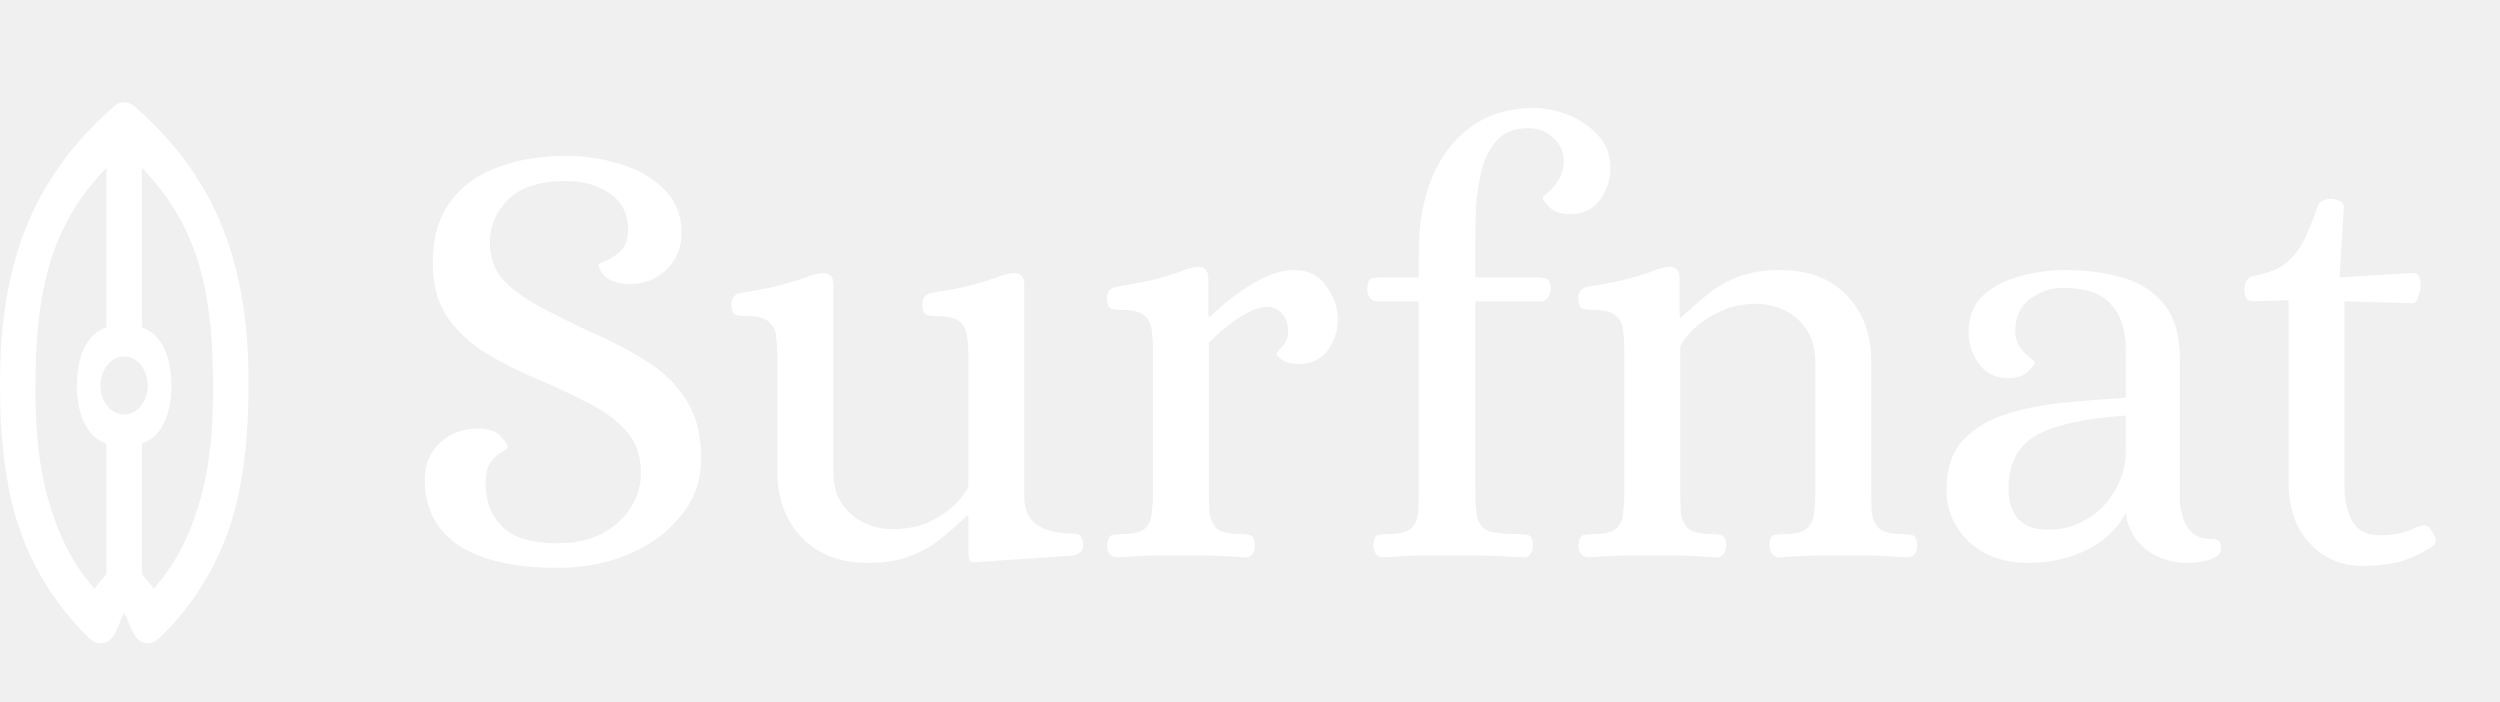
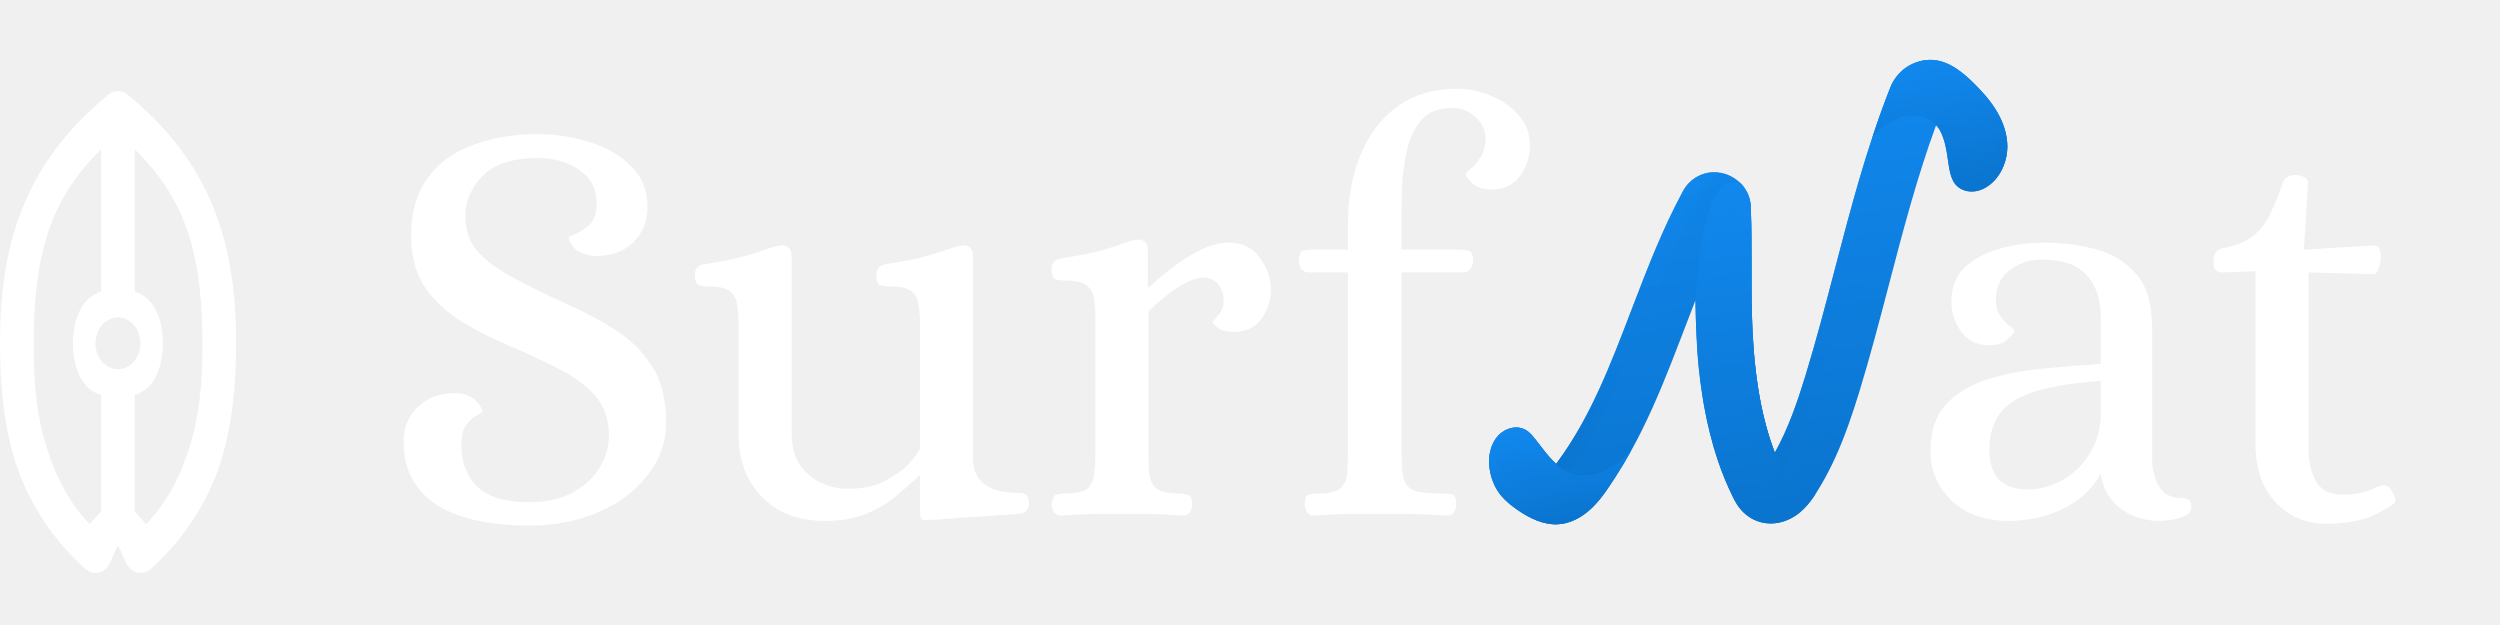
- <svg xmlns="http://www.w3.org/2000/svg" width="171" height="48" viewBox="0 0 171 48" fill="none">
-   <path d="M38.13 38.84C35.218 38.84 32.978 38.336 31.41 37.328C29.842 36.292 29.058 34.78 29.058 32.792C29.058 31.784 29.394 30.958 30.066 30.314C30.766 29.642 31.662 29.306 32.754 29.306C33.482 29.334 33.986 29.516 34.266 29.852C34.574 30.188 34.728 30.44 34.728 30.608C34.728 30.664 34.602 30.762 34.35 30.902C34.098 31.014 33.846 31.238 33.594 31.574C33.342 31.882 33.216 32.372 33.216 33.044C33.216 34.304 33.608 35.312 34.392 36.068C35.176 36.796 36.422 37.16 38.13 37.16C39.334 37.16 40.356 36.936 41.196 36.488C42.064 36.012 42.722 35.41 43.17 34.682C43.618 33.926 43.842 33.156 43.842 32.372C43.842 31.196 43.506 30.23 42.834 29.474C42.162 28.718 41.28 28.074 40.188 27.542C39.124 26.982 37.99 26.45 36.786 25.946C35.582 25.442 34.434 24.868 33.342 24.224C32.278 23.58 31.396 22.782 30.696 21.83C29.996 20.85 29.632 19.632 29.604 18.176C29.576 16.412 29.954 14.984 30.738 13.892C31.522 12.772 32.614 11.96 34.014 11.456C35.414 10.924 36.968 10.658 38.676 10.658C39.936 10.658 41.168 10.84 42.372 11.204C43.604 11.568 44.612 12.142 45.396 12.926C46.208 13.682 46.614 14.69 46.614 15.95C46.614 16.958 46.264 17.798 45.564 18.47C44.892 19.114 44.01 19.436 42.918 19.436C42.19 19.38 41.672 19.198 41.364 18.89C41.084 18.554 40.944 18.302 40.944 18.134C40.944 18.05 41.112 17.952 41.448 17.84C41.784 17.7 42.12 17.476 42.456 17.168C42.792 16.832 42.96 16.342 42.96 15.698C42.96 14.634 42.554 13.822 41.742 13.262C40.93 12.674 39.922 12.38 38.718 12.38C36.898 12.38 35.568 12.814 34.728 13.682C33.916 14.522 33.51 15.474 33.51 16.538C33.51 17.574 33.79 18.414 34.35 19.058C34.91 19.702 35.75 20.332 36.87 20.948C38.13 21.62 39.404 22.25 40.692 22.838C41.98 23.398 43.17 24.028 44.262 24.728C45.382 25.428 46.278 26.31 46.95 27.374C47.622 28.41 47.958 29.754 47.958 31.406C47.958 32.834 47.51 34.108 46.614 35.228C45.746 36.348 44.57 37.23 43.086 37.874C41.602 38.518 39.95 38.84 38.13 38.84ZM59.392 38.504C57.489 38.504 55.977 37.93 54.856 36.782C53.736 35.634 53.176 34.122 53.176 32.246V24.476C53.176 23.972 53.148 23.51 53.093 23.09C53.065 22.642 52.91 22.292 52.63 22.04C52.35 21.76 51.819 21.62 51.035 21.62C50.782 21.62 50.544 21.592 50.321 21.536C50.124 21.452 50.026 21.2 50.026 20.78C50.026 20.36 50.251 20.108 50.699 20.024C51.986 19.828 52.967 19.632 53.639 19.436C54.339 19.24 54.87 19.072 55.234 18.932C55.599 18.792 55.92 18.708 56.2 18.68C56.425 18.652 56.606 18.694 56.746 18.806C56.914 18.918 56.998 19.142 56.998 19.478V32.204C56.998 33.128 57.194 33.884 57.587 34.472C58.007 35.06 58.525 35.494 59.141 35.774C59.757 36.054 60.386 36.194 61.031 36.194C62.011 36.194 62.864 36.026 63.593 35.69C64.32 35.326 64.909 34.92 65.356 34.472C65.805 33.996 66.099 33.604 66.239 33.296V24.476C66.239 23.972 66.21 23.51 66.154 23.09C66.126 22.642 65.972 22.292 65.692 22.04C65.412 21.76 64.88 21.62 64.097 21.62C63.844 21.62 63.606 21.592 63.383 21.536C63.187 21.452 63.089 21.2 63.089 20.78C63.089 20.36 63.312 20.108 63.761 20.024C65.049 19.828 66.028 19.632 66.701 19.436C67.4 19.24 67.933 19.072 68.296 18.932C68.66 18.792 68.983 18.708 69.263 18.68C69.487 18.652 69.668 18.694 69.808 18.806C69.977 18.918 70.061 19.142 70.061 19.478V34.01C70.061 35.662 71.166 36.488 73.379 36.488C73.686 36.488 73.882 36.572 73.966 36.74C74.05 36.908 74.093 37.09 74.093 37.286C74.093 37.678 73.855 37.916 73.379 38L66.617 38.462C66.421 38.462 66.308 38.378 66.281 38.21C66.252 38.042 66.239 37.846 66.239 37.622V35.27H66.154C65.623 35.774 65.049 36.278 64.433 36.782C63.844 37.286 63.145 37.692 62.333 38C61.548 38.336 60.569 38.504 59.392 38.504ZM76.39 38.126C76.194 38.126 76.026 38.042 75.886 37.874C75.774 37.678 75.718 37.482 75.718 37.286C75.774 36.866 75.886 36.642 76.054 36.614C76.222 36.558 76.446 36.53 76.726 36.53C77.51 36.53 78.042 36.404 78.322 36.152C78.602 35.872 78.756 35.508 78.784 35.06C78.84 34.612 78.868 34.15 78.868 33.674V24.056C78.868 23.552 78.84 23.09 78.784 22.67C78.756 22.222 78.602 21.872 78.322 21.62C78.042 21.34 77.51 21.2 76.726 21.2C76.474 21.2 76.236 21.172 76.012 21.116C75.816 21.032 75.718 20.78 75.718 20.36C75.718 19.94 75.942 19.688 76.39 19.604C77.678 19.408 78.658 19.212 79.33 19.016C80.03 18.82 80.548 18.652 80.884 18.512C81.248 18.372 81.57 18.288 81.85 18.26C82.074 18.232 82.256 18.274 82.396 18.386C82.564 18.498 82.648 18.722 82.648 19.058V21.662H82.774C83.726 20.738 84.706 19.982 85.714 19.394C86.722 18.778 87.646 18.47 88.486 18.47C89.466 18.47 90.208 18.834 90.712 19.562C91.244 20.29 91.51 21.06 91.51 21.872C91.51 22.572 91.286 23.258 90.838 23.93C90.39 24.574 89.718 24.896 88.822 24.896C88.374 24.896 88.01 24.812 87.73 24.644C87.478 24.448 87.338 24.308 87.31 24.224C87.31 24.168 87.436 24 87.688 23.72C87.968 23.44 88.108 23.09 88.108 22.67C88.108 22.166 87.968 21.76 87.688 21.452C87.436 21.144 87.086 20.99 86.638 20.99C86.162 20.99 85.546 21.228 84.79 21.704C84.062 22.18 83.362 22.754 82.69 23.426V33.674C82.69 34.15 82.704 34.612 82.732 35.06C82.788 35.508 82.956 35.872 83.236 36.152C83.544 36.404 84.09 36.53 84.874 36.53C85.126 36.53 85.336 36.558 85.504 36.614C85.7 36.642 85.812 36.866 85.84 37.286C85.84 37.482 85.784 37.678 85.672 37.874C85.56 38.042 85.392 38.126 85.168 38.126C84.356 38.07 83.6 38.028 82.9 38C82.228 38 81.514 38 80.758 38C80.002 38 79.288 38 78.616 38C77.944 38.028 77.202 38.07 76.39 38.126ZM94.61 38.126C94.386 38.126 94.218 38.042 94.106 37.874C93.994 37.678 93.938 37.482 93.938 37.286C93.966 36.866 94.064 36.642 94.232 36.614C94.4 36.558 94.624 36.53 94.904 36.53C95.688 36.53 96.22 36.404 96.5 36.152C96.808 35.872 96.976 35.508 97.004 35.06C97.032 34.612 97.046 34.15 97.046 33.674V20.612H94.232C94.008 20.612 93.826 20.528 93.686 20.36C93.574 20.164 93.518 19.968 93.518 19.772C93.546 19.324 93.644 19.086 93.812 19.058C94.008 19.002 94.246 18.974 94.526 18.974H97.046V17.21C97.046 15.334 97.34 13.668 97.928 12.212C98.516 10.756 99.384 9.594 100.532 8.726C101.708 7.858 103.136 7.41 104.816 7.382C105.684 7.382 106.524 7.55 107.336 7.886C108.148 8.222 108.82 8.698 109.352 9.314C109.884 9.902 110.15 10.63 110.15 11.498C110.15 12.282 109.912 13.01 109.436 13.682C108.96 14.326 108.274 14.648 107.378 14.648C106.79 14.648 106.328 14.494 105.992 14.186C105.684 13.878 105.53 13.668 105.53 13.556C105.53 13.472 105.642 13.346 105.866 13.178C106.118 12.982 106.356 12.702 106.58 12.338C106.832 11.974 106.958 11.526 106.958 10.994C106.958 10.378 106.72 9.86 106.244 9.44C105.796 8.992 105.222 8.768 104.522 8.768C103.598 8.768 102.884 9.048 102.38 9.608C101.876 10.168 101.526 10.868 101.33 11.708C101.134 12.548 101.008 13.402 100.952 14.27C100.924 15.138 100.91 15.866 100.91 16.454V18.974H105.026C105.306 18.974 105.544 19.002 105.74 19.058C105.936 19.086 106.048 19.324 106.076 19.772C106.076 19.968 106.006 20.164 105.866 20.36C105.754 20.528 105.586 20.612 105.362 20.612H100.91V33.674C100.91 34.486 100.966 35.102 101.078 35.522C101.218 35.942 101.498 36.222 101.918 36.362C102.366 36.474 103.024 36.53 103.892 36.53C104.172 36.53 104.396 36.558 104.564 36.614C104.732 36.642 104.83 36.866 104.858 37.286C104.858 37.482 104.802 37.678 104.69 37.874C104.606 38.042 104.452 38.126 104.228 38.126C103.416 38.07 102.52 38.028 101.54 38C100.56 38 99.706 38 98.978 38C98.222 38 97.508 38 96.836 38C96.164 38.028 95.422 38.07 94.61 38.126ZM108.628 38.126C108.432 38.126 108.264 38.042 108.124 37.874C108.012 37.678 107.956 37.482 107.956 37.286C108.012 36.866 108.124 36.642 108.292 36.614C108.46 36.558 108.684 36.53 108.964 36.53C109.748 36.53 110.28 36.404 110.56 36.152C110.84 35.872 110.994 35.508 111.022 35.06C111.078 34.612 111.106 34.15 111.106 33.674V24.056C111.106 23.552 111.078 23.09 111.022 22.67C110.994 22.222 110.84 21.872 110.56 21.62C110.28 21.34 109.748 21.2 108.964 21.2C108.712 21.2 108.474 21.172 108.25 21.116C108.054 21.032 107.956 20.78 107.956 20.36C107.956 19.94 108.18 19.688 108.628 19.604C109.916 19.408 110.896 19.212 111.568 19.016C112.268 18.82 112.786 18.652 113.122 18.512C113.486 18.372 113.808 18.288 114.088 18.26C114.312 18.232 114.494 18.274 114.634 18.386C114.802 18.498 114.886 18.722 114.886 19.058V21.704H115.012C115.572 21.172 116.146 20.668 116.734 20.192C117.322 19.688 118.008 19.282 118.792 18.974C119.604 18.638 120.598 18.47 121.774 18.47C123.678 18.47 125.19 19.044 126.31 20.192C127.43 21.34 127.99 22.852 127.99 24.728V33.674C127.99 34.15 128.004 34.612 128.032 35.06C128.088 35.508 128.256 35.872 128.536 36.152C128.844 36.404 129.39 36.53 130.174 36.53C130.426 36.53 130.636 36.558 130.804 36.614C131 36.642 131.112 36.866 131.14 37.286C131.14 37.482 131.084 37.678 130.972 37.874C130.86 38.042 130.692 38.126 130.468 38.126C129.656 38.07 128.9 38.028 128.2 38C127.528 38 126.814 38 126.058 38C125.302 38 124.588 38 123.916 38C123.244 38.028 122.502 38.07 121.69 38.126C121.494 38.126 121.326 38.042 121.186 37.874C121.074 37.678 121.018 37.482 121.018 37.286C121.046 36.866 121.144 36.642 121.312 36.614C121.508 36.558 121.732 36.53 121.984 36.53C122.768 36.53 123.3 36.404 123.58 36.152C123.888 35.872 124.056 35.508 124.084 35.06C124.14 34.612 124.168 34.15 124.168 33.674V24.77C124.168 23.846 123.958 23.09 123.538 22.502C123.146 21.914 122.642 21.48 122.026 21.2C121.41 20.92 120.78 20.78 120.136 20.78C119.184 20.78 118.344 20.962 117.616 21.326C116.888 21.662 116.3 22.054 115.852 22.502C115.404 22.95 115.096 23.342 114.928 23.678V33.674C114.928 34.15 114.942 34.612 114.97 35.06C115.026 35.508 115.194 35.872 115.474 36.152C115.782 36.404 116.328 36.53 117.112 36.53C117.364 36.53 117.574 36.558 117.742 36.614C117.938 36.642 118.05 36.866 118.078 37.286C118.078 37.482 118.022 37.678 117.91 37.874C117.798 38.042 117.63 38.126 117.406 38.126C116.594 38.07 115.838 38.028 115.138 38C114.466 38 113.752 38 112.996 38C112.24 38 111.526 38 110.854 38C110.182 38.028 109.44 38.07 108.628 38.126ZM138.769 38.504C137.061 38.504 135.689 38.014 134.653 37.034C133.645 36.054 133.141 34.878 133.141 33.506C133.141 32.078 133.505 30.958 134.233 30.146C134.989 29.334 135.969 28.732 137.173 28.34C138.405 27.948 139.735 27.682 141.163 27.542C142.619 27.402 144.033 27.29 145.405 27.206V23.888C145.405 22.572 145.069 21.55 144.397 20.822C143.753 20.066 142.647 19.688 141.079 19.688C140.295 19.688 139.553 19.94 138.853 20.444C138.181 20.948 137.845 21.676 137.845 22.628C137.845 23.076 137.957 23.454 138.181 23.762C138.405 24.07 138.629 24.308 138.853 24.476C139.077 24.644 139.189 24.756 139.189 24.812C139.189 24.924 139.021 25.134 138.685 25.442C138.377 25.722 137.943 25.862 137.383 25.862C136.515 25.862 135.843 25.54 135.367 24.896C134.891 24.252 134.653 23.538 134.653 22.754C134.653 21.69 134.975 20.85 135.619 20.234C136.291 19.618 137.145 19.17 138.181 18.89C139.217 18.61 140.267 18.47 141.331 18.47C142.591 18.47 143.809 18.624 144.985 18.932C146.189 19.24 147.169 19.828 147.925 20.696C148.709 21.564 149.101 22.866 149.101 24.602V34.388C149.129 34.668 149.199 35.004 149.311 35.396C149.423 35.788 149.633 36.138 149.941 36.446C150.277 36.726 150.725 36.866 151.285 36.866C151.481 36.866 151.635 36.908 151.747 36.992C151.859 37.048 151.915 37.23 151.915 37.538C151.915 37.79 151.775 37.986 151.495 38.126C151.215 38.266 150.893 38.364 150.529 38.42C150.165 38.476 149.857 38.504 149.605 38.504C148.569 38.504 147.645 38.21 146.833 37.622C146.021 37.006 145.545 36.166 145.405 35.102C144.789 36.222 143.865 37.076 142.633 37.664C141.429 38.224 140.141 38.504 138.769 38.504ZM140.113 36.236C141.065 36.236 141.933 35.998 142.717 35.522C143.529 35.046 144.173 34.402 144.649 33.59C145.153 32.75 145.405 31.826 145.405 30.818V28.424C142.521 28.62 140.463 29.082 139.231 29.81C137.999 30.538 137.383 31.728 137.383 33.38C137.383 35.284 138.293 36.236 140.113 36.236ZM161.539 38.714C160.699 38.714 159.901 38.504 159.145 38.084C158.389 37.664 157.759 37.02 157.255 36.152C156.779 35.284 156.541 34.192 156.541 32.876V20.528L154.105 20.612C153.909 20.612 153.755 20.542 153.643 20.402C153.559 20.234 153.517 20.052 153.517 19.856C153.517 19.296 153.713 18.974 154.105 18.89C155.141 18.694 155.925 18.372 156.457 17.924C156.989 17.448 157.395 16.888 157.675 16.244C157.983 15.6 158.263 14.9 158.515 14.144C158.599 13.92 158.725 13.78 158.893 13.724C159.061 13.64 159.243 13.598 159.439 13.598C159.607 13.598 159.789 13.64 159.985 13.724C160.209 13.808 160.321 13.962 160.321 14.186L160.027 18.974L164.941 18.68C165.193 18.652 165.361 18.722 165.445 18.89C165.529 19.058 165.571 19.254 165.571 19.478C165.571 19.758 165.515 20.038 165.403 20.318C165.319 20.598 165.207 20.738 165.067 20.738L160.363 20.612V33.38C160.363 34.192 160.531 34.934 160.867 35.606C161.231 36.278 161.875 36.614 162.799 36.614C163.107 36.614 163.457 36.586 163.849 36.53C164.241 36.474 164.661 36.348 165.109 36.152C165.221 36.096 165.333 36.054 165.445 36.026C165.557 35.97 165.669 35.942 165.781 35.942C166.005 35.942 166.173 36.04 166.285 36.236C166.397 36.404 166.495 36.586 166.579 36.782C166.663 37.034 166.593 37.23 166.369 37.37C165.501 37.93 164.703 38.294 163.975 38.462C163.247 38.63 162.435 38.714 161.539 38.714Z" fill="white" />
-   <path fill-rule="evenodd" clip-rule="evenodd" d="M7.795 7.277C8.217 6.907 8.783 6.907 9.205 7.277C14.459 11.886 16.84 17.412 16.99 25.339C17.06 29.124 16.763 32.59 15.86 35.584C14.934 38.58 13.287 41.348 10.863 43.686C10.557 43.978 10.155 44.074 9.783 43.942C9.04 43.68 8.914 42.599 8.5 41.925C8.086 42.6 7.961 43.68 7.217 43.942C6.845 44.074 6.443 43.978 6.137 43.686C3.713 41.348 2.066 38.58 1.14 35.584C0.237 32.59 -0.06 29.124 0.01 25.339C0.16 17.412 2.541 11.886 7.795 7.277ZM10.511 40.271C12.028 38.558 12.942 36.688 13.588 34.539C14.401 31.91 14.636 29.007 14.565 25.408C14.448 19.227 13.27 15.204 9.702 11.469V22.394C11.097 22.835 11.724 24.516 11.724 26.367C11.724 28.218 11.097 29.898 9.702 30.339V39.278C9.702 39.278 10.351 40.012 10.511 40.271ZM6.468 40.271C4.951 38.558 4.058 36.688 3.412 34.539C2.599 31.91 2.364 29.007 2.435 25.408C2.552 19.239 3.723 15.199 7.276 11.469V22.394C5.881 22.835 5.255 24.516 5.255 26.367C5.255 28.218 5.881 29.898 7.276 30.339V39.278C7.276 39.278 6.622 40.022 6.468 40.271ZM8.489 24.38C7.596 24.38 6.872 25.27 6.872 26.367C6.872 27.464 7.596 28.353 8.489 28.353C9.383 28.353 10.107 27.464 10.107 26.367C10.107 25.27 9.383 24.38 8.489 24.38Z" fill="white" />
+ <svg xmlns="http://www.w3.org/2000/svg" width="180" height="45" viewBox="0 0 180 45" fill="none">
+   <path d="M38.13 37.84C35.218 37.84 32.978 37.336 31.41 36.328C29.842 35.292 29.058 33.78 29.058 31.792C29.058 30.784 29.394 29.958 30.066 29.314C30.766 28.642 31.662 28.306 32.754 28.306C33.482 28.334 33.986 28.516 34.266 28.852C34.574 29.188 34.728 29.44 34.728 29.608C34.728 29.664 34.602 29.762 34.35 29.902C34.098 30.014 33.846 30.238 33.594 30.574C33.342 30.882 33.216 31.372 33.216 32.044C33.216 33.304 33.608 34.312 34.392 35.068C35.176 35.796 36.422 36.16 38.13 36.16C39.334 36.16 40.356 35.936 41.196 35.488C42.064 35.012 42.722 34.41 43.17 33.682C43.618 32.926 43.842 32.156 43.842 31.372C43.842 30.196 43.506 29.23 42.834 28.474C42.162 27.718 41.28 27.074 40.188 26.542C39.124 25.982 37.99 25.45 36.786 24.946C35.582 24.442 34.434 23.868 33.342 23.224C32.278 22.58 31.396 21.782 30.696 20.83C29.996 19.85 29.632 18.632 29.604 17.176C29.576 15.412 29.954 13.984 30.738 12.892C31.522 11.772 32.614 10.96 34.014 10.456C35.414 9.924 36.968 9.658 38.676 9.658C39.936 9.658 41.168 9.84 42.372 10.204C43.604 10.568 44.612 11.142 45.396 11.926C46.208 12.682 46.614 13.69 46.614 14.95C46.614 15.958 46.264 16.798 45.564 17.47C44.892 18.114 44.01 18.436 42.918 18.436C42.19 18.38 41.672 18.198 41.364 17.89C41.084 17.554 40.944 17.302 40.944 17.134C40.944 17.05 41.112 16.952 41.448 16.84C41.784 16.7 42.12 16.476 42.456 16.168C42.792 15.832 42.96 15.342 42.96 14.698C42.96 13.634 42.554 12.822 41.742 12.262C40.93 11.674 39.922 11.38 38.718 11.38C36.898 11.38 35.568 11.814 34.728 12.682C33.916 13.522 33.51 14.474 33.51 15.538C33.51 16.574 33.79 17.414 34.35 18.058C34.91 18.702 35.75 19.332 36.87 19.948C38.13 20.62 39.404 21.25 40.692 21.838C41.98 22.398 43.17 23.028 44.262 23.728C45.382 24.428 46.278 25.31 46.95 26.374C47.622 27.41 47.958 28.754 47.958 30.406C47.958 31.834 47.51 33.108 46.614 34.228C45.746 35.348 44.57 36.23 43.086 36.874C41.602 37.518 39.95 37.84 38.13 37.84ZM59.392 37.504C57.489 37.504 55.977 36.93 54.856 35.782C53.736 34.634 53.176 33.122 53.176 31.246V23.476C53.176 22.972 53.148 22.51 53.093 22.09C53.065 21.642 52.91 21.292 52.63 21.04C52.35 20.76 51.819 20.62 51.035 20.62C50.782 20.62 50.544 20.592 50.321 20.536C50.124 20.452 50.026 20.2 50.026 19.78C50.026 19.36 50.251 19.108 50.699 19.024C51.986 18.828 52.967 18.632 53.639 18.436C54.339 18.24 54.87 18.072 55.234 17.932C55.599 17.792 55.92 17.708 56.2 17.68C56.425 17.652 56.606 17.694 56.746 17.806C56.914 17.918 56.998 18.142 56.998 18.478V31.204C56.998 32.128 57.194 32.884 57.587 33.472C58.007 34.06 58.525 34.494 59.141 34.774C59.757 35.054 60.386 35.194 61.031 35.194C62.011 35.194 62.864 35.026 63.593 34.69C64.32 34.326 64.909 33.92 65.356 33.472C65.805 32.996 66.099 32.604 66.239 32.296V23.476C66.239 22.972 66.21 22.51 66.154 22.09C66.126 21.642 65.972 21.292 65.692 21.04C65.412 20.76 64.88 20.62 64.097 20.62C63.844 20.62 63.606 20.592 63.383 20.536C63.187 20.452 63.089 20.2 63.089 19.78C63.089 19.36 63.312 19.108 63.761 19.024C65.049 18.828 66.028 18.632 66.701 18.436C67.4 18.24 67.933 18.072 68.296 17.932C68.66 17.792 68.983 17.708 69.263 17.68C69.487 17.652 69.668 17.694 69.808 17.806C69.977 17.918 70.061 18.142 70.061 18.478V33.01C70.061 34.662 71.166 35.488 73.379 35.488C73.686 35.488 73.882 35.572 73.966 35.74C74.05 35.908 74.093 36.09 74.093 36.286C74.093 36.678 73.855 36.916 73.379 37L66.617 37.462C66.421 37.462 66.308 37.378 66.281 37.21C66.252 37.042 66.239 36.846 66.239 36.622V34.27H66.154C65.623 34.774 65.049 35.278 64.433 35.782C63.844 36.286 63.145 36.692 62.333 37C61.548 37.336 60.569 37.504 59.392 37.504ZM76.39 37.126C76.194 37.126 76.026 37.042 75.886 36.874C75.774 36.678 75.718 36.482 75.718 36.286C75.774 35.866 75.886 35.642 76.054 35.614C76.222 35.558 76.446 35.53 76.726 35.53C77.51 35.53 78.042 35.404 78.322 35.152C78.602 34.872 78.756 34.508 78.784 34.06C78.84 33.612 78.868 33.15 78.868 32.674V23.056C78.868 22.552 78.84 22.09 78.784 21.67C78.756 21.222 78.602 20.872 78.322 20.62C78.042 20.34 77.51 20.2 76.726 20.2C76.474 20.2 76.236 20.172 76.012 20.116C75.816 20.032 75.718 19.78 75.718 19.36C75.718 18.94 75.942 18.688 76.39 18.604C77.678 18.408 78.658 18.212 79.33 18.016C80.03 17.82 80.548 17.652 80.884 17.512C81.248 17.372 81.57 17.288 81.85 17.26C82.074 17.232 82.256 17.274 82.396 17.386C82.564 17.498 82.648 17.722 82.648 18.058V20.662H82.774C83.726 19.738 84.706 18.982 85.714 18.394C86.722 17.778 87.646 17.47 88.486 17.47C89.466 17.47 90.208 17.834 90.712 18.562C91.244 19.29 91.51 20.06 91.51 20.872C91.51 21.572 91.286 22.258 90.838 22.93C90.39 23.574 89.718 23.896 88.822 23.896C88.374 23.896 88.01 23.812 87.73 23.644C87.478 23.448 87.338 23.308 87.31 23.224C87.31 23.168 87.436 23 87.688 22.72C87.968 22.44 88.108 22.09 88.108 21.67C88.108 21.166 87.968 20.76 87.688 20.452C87.436 20.144 87.086 19.99 86.638 19.99C86.162 19.99 85.546 20.228 84.79 20.704C84.062 21.18 83.362 21.754 82.69 22.426V32.674C82.69 33.15 82.704 33.612 82.732 34.06C82.788 34.508 82.956 34.872 83.236 35.152C83.544 35.404 84.09 35.53 84.874 35.53C85.126 35.53 85.336 35.558 85.504 35.614C85.7 35.642 85.812 35.866 85.84 36.286C85.84 36.482 85.784 36.678 85.672 36.874C85.56 37.042 85.392 37.126 85.168 37.126C84.356 37.07 83.6 37.028 82.9 37C82.228 37 81.514 37 80.758 37C80.002 37 79.288 37 78.616 37C77.944 37.028 77.202 37.07 76.39 37.126ZM94.61 37.126C94.386 37.126 94.218 37.042 94.106 36.874C93.994 36.678 93.938 36.482 93.938 36.286C93.966 35.866 94.064 35.642 94.232 35.614C94.4 35.558 94.624 35.53 94.904 35.53C95.688 35.53 96.22 35.404 96.5 35.152C96.808 34.872 96.976 34.508 97.004 34.06C97.032 33.612 97.046 33.15 97.046 32.674V19.612H94.232C94.008 19.612 93.826 19.528 93.686 19.36C93.574 19.164 93.518 18.968 93.518 18.772C93.546 18.324 93.644 18.086 93.812 18.058C94.008 18.002 94.246 17.974 94.526 17.974H97.046V16.21C97.046 14.334 97.34 12.668 97.928 11.212C98.516 9.756 99.384 8.594 100.532 7.726C101.708 6.858 103.136 6.41 104.816 6.382C105.684 6.382 106.524 6.55 107.336 6.886C108.148 7.222 108.82 7.698 109.352 8.314C109.884 8.902 110.15 9.63 110.15 10.498C110.15 11.282 109.912 12.01 109.436 12.682C108.96 13.326 108.274 13.648 107.378 13.648C106.79 13.648 106.328 13.494 105.992 13.186C105.684 12.878 105.53 12.668 105.53 12.556C105.53 12.472 105.642 12.346 105.866 12.178C106.118 11.982 106.356 11.702 106.58 11.338C106.832 10.974 106.958 10.526 106.958 9.994C106.958 9.378 106.72 8.86 106.244 8.44C105.796 7.992 105.222 7.768 104.522 7.768C103.598 7.768 102.884 8.048 102.38 8.608C101.876 9.168 101.526 9.868 101.33 10.708C101.134 11.548 101.008 12.402 100.952 13.27C100.924 14.138 100.91 14.866 100.91 15.454V17.974H105.026C105.306 17.974 105.544 18.002 105.74 18.058C105.936 18.086 106.048 18.324 106.076 18.772C106.076 18.968 106.006 19.164 105.866 19.36C105.754 19.528 105.586 19.612 105.362 19.612H100.91V32.674C100.91 33.486 100.966 34.102 101.078 34.522C101.218 34.942 101.498 35.222 101.918 35.362C102.366 35.474 103.024 35.53 103.892 35.53C104.172 35.53 104.396 35.558 104.564 35.614C104.732 35.642 104.83 35.866 104.858 36.286C104.858 36.482 104.802 36.678 104.69 36.874C104.606 37.042 104.452 37.126 104.228 37.126C103.416 37.07 102.52 37.028 101.54 37C100.56 37 99.706 37 98.978 37C98.222 37 97.508 37 96.836 37C96.164 37.028 95.422 37.07 94.61 37.126ZM144.621 37.504C142.913 37.504 141.541 37.014 140.505 36.034C139.497 35.054 138.993 33.878 138.993 32.506C138.993 31.078 139.357 29.958 140.085 29.146C140.841 28.334 141.821 27.732 143.025 27.34C144.257 26.948 145.587 26.682 147.015 26.542C148.471 26.402 149.885 26.29 151.257 26.206V22.888C151.257 21.572 150.921 20.55 150.249 19.822C149.605 19.066 148.499 18.688 146.931 18.688C146.147 18.688 145.405 18.94 144.705 19.444C144.033 19.948 143.697 20.676 143.697 21.628C143.697 22.076 143.809 22.454 144.033 22.762C144.257 23.07 144.481 23.308 144.705 23.476C144.929 23.644 145.041 23.756 145.041 23.812C145.041 23.924 144.873 24.134 144.537 24.442C144.229 24.722 143.795 24.862 143.235 24.862C142.367 24.862 141.695 24.54 141.219 23.896C140.743 23.252 140.505 22.538 140.505 21.754C140.505 20.69 140.827 19.85 141.471 19.234C142.143 18.618 142.997 18.17 144.033 17.89C145.069 17.61 146.119 17.47 147.183 17.47C148.443 17.47 149.661 17.624 150.837 17.932C152.041 18.24 153.021 18.828 153.777 19.696C154.561 20.564 154.953 21.866 154.953 23.602V33.388C154.981 33.668 155.051 34.004 155.163 34.396C155.275 34.788 155.485 35.138 155.793 35.446C156.129 35.726 156.577 35.866 157.137 35.866C157.333 35.866 157.487 35.908 157.599 35.992C157.711 36.048 157.767 36.23 157.767 36.538C157.767 36.79 157.627 36.986 157.347 37.126C157.067 37.266 156.745 37.364 156.381 37.42C156.017 37.476 155.709 37.504 155.457 37.504C154.421 37.504 153.497 37.21 152.685 36.622C151.873 36.006 151.397 35.166 151.257 34.102C150.641 35.222 149.717 36.076 148.485 36.664C147.281 37.224 145.993 37.504 144.621 37.504ZM145.965 35.236C146.917 35.236 147.785 34.998 148.569 34.522C149.381 34.046 150.025 33.402 150.501 32.59C151.005 31.75 151.257 30.826 151.257 29.818V27.424C148.373 27.62 146.315 28.082 145.083 28.81C143.851 29.538 143.235 30.728 143.235 32.38C143.235 34.284 144.145 35.236 145.965 35.236ZM167.391 37.714C166.551 37.714 165.753 37.504 164.997 37.084C164.241 36.664 163.611 36.02 163.107 35.152C162.631 34.284 162.393 33.192 162.393 31.876V19.528L159.957 19.612C159.761 19.612 159.607 19.542 159.495 19.402C159.411 19.234 159.369 19.052 159.369 18.856C159.369 18.296 159.565 17.974 159.957 17.89C160.993 17.694 161.777 17.372 162.309 16.924C162.841 16.448 163.247 15.888 163.527 15.244C163.835 14.6 164.115 13.9 164.367 13.144C164.451 12.92 164.577 12.78 164.745 12.724C164.913 12.64 165.095 12.598 165.291 12.598C165.459 12.598 165.641 12.64 165.837 12.724C166.061 12.808 166.173 12.962 166.173 13.186L165.879 17.974L170.793 17.68C171.045 17.652 171.213 17.722 171.297 17.89C171.381 18.058 171.423 18.254 171.423 18.478C171.423 18.758 171.367 19.038 171.255 19.318C171.171 19.598 171.059 19.738 170.919 19.738L166.215 19.612V32.38C166.215 33.192 166.383 33.934 166.719 34.606C167.083 35.278 167.727 35.614 168.651 35.614C168.959 35.614 169.309 35.586 169.701 35.53C170.093 35.474 170.513 35.348 170.961 35.152C171.073 35.096 171.185 35.054 171.297 35.026C171.409 34.97 171.521 34.942 171.633 34.942C171.857 34.942 172.025 35.04 172.137 35.236C172.249 35.404 172.347 35.586 172.431 35.782C172.515 36.034 172.445 36.23 172.221 36.37C171.353 36.93 170.555 37.294 169.827 37.462C169.099 37.63 168.287 37.714 167.391 37.714Z" fill="white" />
+   <path fill-rule="evenodd" clip-rule="evenodd" d="M7.795 6.823C8.217 6.476 8.783 6.476 9.205 6.823C14.459 11.143 16.84 16.323 16.99 23.755C17.06 27.304 16.763 30.553 15.86 33.36C14.934 36.169 13.287 38.764 10.863 40.955C10.557 41.23 10.155 41.319 9.783 41.196C9.04 40.95 8.914 39.937 8.5 39.305C8.086 39.937 7.961 40.95 7.217 41.196C6.845 41.319 6.443 41.23 6.137 40.955C3.713 38.764 2.066 36.169 1.14 33.36C0.237 30.553 -0.06 27.304 0.01 23.755C0.16 16.323 2.541 11.143 7.795 6.823ZM10.511 37.754C12.028 36.148 12.942 34.395 13.588 32.38C14.401 29.916 14.636 27.194 14.565 23.82C14.448 18.025 13.27 14.254 9.702 10.752V20.994C11.097 21.408 11.724 22.983 11.724 24.719C11.724 26.454 11.097 28.03 9.702 28.443V36.823C9.702 36.823 10.351 37.511 10.511 37.754ZM6.468 37.754C4.951 36.148 4.058 34.395 3.412 32.38C2.599 29.916 2.364 27.194 2.435 23.82C2.552 18.037 3.723 14.249 7.276 10.752V20.994C5.881 21.408 5.255 22.983 5.255 24.719C5.255 26.454 5.881 28.03 7.276 28.443V36.823C7.276 36.823 6.622 37.52 6.468 37.754ZM8.489 22.857C7.596 22.857 6.872 23.69 6.872 24.719C6.872 25.747 7.596 26.581 8.489 26.581C9.383 26.581 10.107 25.747 10.107 24.719C10.107 23.69 9.383 22.857 8.489 22.857Z" fill="white" />
+   <path d="M144.528 10.524C144.529 10.643 144.524 10.764 144.513 10.886C144.411 11.965 143.817 13.091 142.833 13.579C142.407 13.791 141.898 13.861 141.446 13.711C140.618 13.44 140.433 12.685 140.312 11.928C140.171 11.031 140.095 10.088 139.621 9.289C139.557 9.203 139.492 9.118 139.422 9.038C139.415 9.029 139.409 9.021 139.4 9.011C139.398 9.013 139.398 9.014 139.399 9.016C139.398 9.019 139.395 9.023 139.395 9.026C138.032 12.734 137.008 16.651 136.015 20.45C135.348 22.997 134.661 25.628 133.873 28.203C133.382 29.801 132.846 31.39 132.154 32.913C131.817 33.652 131.446 34.375 131.026 35.072C130.947 35.202 130.869 35.33 130.785 35.459C130.723 35.558 130.657 35.658 130.59 35.755C130.306 36.17 129.987 36.559 129.601 36.886C128.499 37.816 126.937 38.01 125.764 37.095C125.406 36.816 125.111 36.453 124.888 36.018C124.838 35.922 124.79 35.827 124.743 35.73C124.326 34.883 123.976 34.018 123.685 33.151C123.68 33.136 123.677 33.122 123.671 33.108C123.458 32.48 123.278 31.851 123.123 31.229C123.042 30.909 122.967 30.59 122.9 30.274C122.83 29.951 122.767 29.63 122.71 29.314C122.687 29.183 122.664 29.052 122.641 28.921C122.623 28.817 122.606 28.715 122.59 28.611C122.337 27.009 122.223 25.522 122.155 24.278C122.154 24.264 122.152 24.248 122.152 24.234C122.107 23.379 122.086 22.518 122.073 21.667C122.074 21.649 122.073 21.633 122.073 21.619C122.072 21.624 122.069 21.628 122.069 21.632C122.056 21.664 122.043 21.698 122.03 21.73C122.014 21.767 122.001 21.805 121.986 21.844C121.746 22.458 121.508 23.082 121.267 23.714C121.184 23.928 121.103 24.141 121.021 24.354C120.15 26.629 119.257 28.902 118.165 31.083C117.932 31.549 117.69 32.011 117.435 32.467C117.09 33.09 116.726 33.704 116.34 34.301C115.689 35.308 115.001 36.377 114.003 37.072C113.468 37.446 112.841 37.704 112.19 37.744C111.147 37.808 110.149 37.319 109.289 36.728C108.855 36.431 108.439 36.102 108.099 35.702C107.149 34.589 106.811 32.518 107.874 31.357C107.947 31.277 108.028 31.204 108.116 31.139C108.177 31.096 108.239 31.054 108.305 31.018C108.307 31.017 108.308 31.016 108.31 31.015C108.414 30.955 108.526 30.906 108.64 30.869C109.04 30.734 109.479 30.745 109.844 30.955C110.135 31.12 110.352 31.39 110.56 31.652C111.021 32.229 111.468 32.895 112.041 33.394C112.047 33.388 112.051 33.383 112.056 33.376C112.079 33.344 112.105 33.313 112.131 33.275C114.512 30.052 115.957 26.272 117.486 22.269C117.78 21.5 118.078 20.722 118.384 19.942C118.397 19.912 118.41 19.879 118.424 19.843C118.442 19.801 118.459 19.754 118.48 19.706C118.729 19.072 118.985 18.442 119.252 17.811C119.397 17.472 119.543 17.134 119.696 16.797C119.717 16.748 119.736 16.702 119.752 16.667C119.76 16.653 119.765 16.638 119.771 16.624C119.774 16.617 119.778 16.611 119.78 16.604C119.884 16.372 119.99 16.142 120.097 15.911C120.438 15.184 120.796 14.466 121.178 13.759C121.685 12.825 122.668 12.312 123.7 12.414C123.717 12.416 123.736 12.417 123.754 12.421C123.853 12.431 123.952 12.447 124.05 12.471C124.519 12.586 124.939 12.824 125.272 13.149C125.652 13.518 125.919 13.996 126.017 14.531C126.039 14.652 126.052 14.776 126.056 14.9C126.07 15.26 126.081 15.621 126.088 15.98C126.091 16.122 126.095 16.263 126.097 16.405C126.101 16.624 126.103 16.843 126.105 17.06C126.111 17.777 126.111 18.491 126.111 19.193C126.11 20.4 126.109 21.637 126.146 22.852C126.15 22.997 126.155 23.142 126.16 23.286C126.166 23.431 126.172 23.575 126.178 23.72C126.183 23.833 126.188 23.947 126.194 24.059C126.195 24.09 126.198 24.123 126.199 24.155C126.237 24.879 126.293 25.605 126.369 26.328C126.402 26.646 126.44 26.961 126.482 27.276C126.65 28.541 126.895 29.792 127.248 31.013C127.372 31.445 127.511 31.871 127.668 32.29C127.702 32.386 127.737 32.479 127.774 32.572C127.778 32.58 127.781 32.589 127.784 32.596L127.785 32.594C127.79 32.586 127.794 32.581 127.798 32.572C128.761 30.849 129.428 28.899 130.004 27.018C130.767 24.525 131.445 21.934 132.099 19.427C132.306 18.638 132.513 17.843 132.726 17.047C132.821 16.684 132.918 16.322 133.016 15.959C133.15 15.464 133.286 14.971 133.424 14.476C133.481 14.271 133.538 14.068 133.597 13.863C133.664 13.628 133.731 13.393 133.798 13.159C133.867 12.927 133.935 12.697 134.004 12.465C134.073 12.232 134.144 11.999 134.215 11.768C134.271 11.582 134.328 11.398 134.385 11.214C134.527 10.759 134.673 10.304 134.822 9.851C134.908 9.592 134.995 9.332 135.084 9.072C135.173 8.812 135.263 8.554 135.355 8.295C135.438 8.064 135.522 7.834 135.606 7.603C135.614 7.583 135.621 7.563 135.629 7.543C135.706 7.332 135.786 7.121 135.865 6.91C135.874 6.888 135.882 6.866 135.89 6.846C135.892 6.839 135.895 6.834 135.897 6.829C135.927 6.749 135.957 6.67 135.989 6.591C136.003 6.552 136.018 6.515 136.033 6.477C136.047 6.438 136.064 6.4 136.079 6.362C136.08 6.358 136.081 6.354 136.084 6.349C136.09 6.328 136.098 6.306 136.108 6.285C136.126 6.24 136.145 6.195 136.164 6.151C136.178 6.123 136.19 6.096 136.203 6.071C136.22 6.032 136.24 5.994 136.26 5.956C136.281 5.92 136.3 5.884 136.321 5.848C136.33 5.831 136.341 5.815 136.351 5.798C136.728 5.182 137.31 4.711 138.006 4.476C138.214 4.404 138.428 4.357 138.648 4.331C140.056 4.165 141.208 5.097 142.157 6.039C142.771 6.651 143.352 7.307 143.79 8.058C144.228 8.806 144.52 9.656 144.528 10.524Z" fill="url(#paint0_linear_39_353)" />
+   <path opacity="0.5" d="M135.897 7.022L135.896 7.028C135.672 8.908 132.561 23.652 129.662 30.998C129.373 31.73 129.074 32.465 128.724 33.17C128.456 33.705 128.161 34.224 127.813 34.712C127.741 34.708 127.669 34.701 127.597 34.689C126.717 34.544 125.926 33.848 125.612 33.01C125.284 32.137 125.463 31.162 125.677 30.255C125.719 30.074 125.764 29.895 125.808 29.716C126.011 28.897 126.238 28.083 126.482 27.276C126.65 28.541 126.895 29.792 127.248 31.014C127.372 31.445 127.511 31.872 127.668 32.291C127.702 32.386 127.737 32.48 127.774 32.573C127.778 32.58 127.781 32.589 127.784 32.597C127.789 32.588 127.794 32.581 127.798 32.573C128.761 30.849 129.428 28.9 130.004 27.018C130.767 24.525 131.445 21.934 132.099 19.428C132.306 18.639 132.513 17.843 132.726 17.047C132.821 16.685 132.918 16.322 133.016 15.96C133.15 15.465 133.286 14.971 133.424 14.476C133.481 14.271 133.538 14.068 133.597 13.863C133.664 13.628 133.731 13.394 133.798 13.159C133.867 12.927 133.935 12.697 134.004 12.465C134.073 12.232 134.144 12 134.214 11.768C134.271 11.582 134.328 11.398 134.384 11.214C134.527 10.759 134.673 10.304 134.822 9.852C134.908 9.592 134.995 9.333 135.084 9.073C135.173 8.813 135.263 8.554 135.355 8.295C135.438 8.065 135.522 7.834 135.605 7.603C135.614 7.583 135.62 7.563 135.629 7.543C135.706 7.332 135.786 7.121 135.865 6.91C135.874 6.888 135.882 6.867 135.89 6.846C135.892 6.84 135.895 6.835 135.897 6.83C135.912 6.823 135.912 6.889 135.897 7.022Z" fill="url(#paint1_linear_39_353)" />
+   <path opacity="0.5" d="M136.082 6.349L136.079 6.363L135.897 7.021L135.896 7.028L128.724 33.169L128.178 35.161C127.985 35.134 127.791 34.961 127.597 34.688C126.873 33.661 126.183 31.213 125.808 29.715C125.625 28.983 125.516 28.477 125.516 28.477L126.369 26.329C126.402 26.646 126.44 26.961 126.482 27.276C126.65 28.541 126.895 29.792 127.248 31.013C127.372 31.445 127.511 31.871 127.668 32.291C127.702 32.386 127.737 32.479 127.774 32.572C127.778 32.58 127.781 32.589 127.784 32.596C127.789 32.588 127.794 32.581 127.798 32.572C128.761 30.849 129.428 28.899 130.004 27.018C130.767 24.525 131.445 21.934 132.099 19.427C132.306 18.639 132.513 17.843 132.726 17.047C132.821 16.685 132.918 16.322 133.016 15.959C133.15 15.464 133.286 14.971 133.424 14.476C133.481 14.271 133.538 14.068 133.597 13.863C133.664 13.628 133.731 13.393 133.798 13.159C133.867 12.927 133.935 12.697 134.004 12.465C134.073 12.232 134.144 12 134.214 11.768C134.271 11.582 134.328 11.398 134.384 11.214C134.527 10.759 134.673 10.304 134.822 9.851C134.908 9.592 134.995 9.332 135.084 9.072C135.173 8.812 135.263 8.554 135.355 8.295C135.438 8.064 135.522 7.834 135.605 7.603C135.614 7.583 135.62 7.563 135.629 7.543C135.706 7.332 135.786 7.121 135.865 6.91C135.874 6.888 135.882 6.866 135.89 6.846C135.892 6.839 135.895 6.834 135.897 6.829C135.927 6.749 135.957 6.67 135.989 6.591C136.003 6.553 136.018 6.515 136.033 6.477C136.05 6.435 136.066 6.391 136.082 6.349Z" fill="url(#paint2_linear_39_353)" />
+   <path opacity="0.5" d="M123.699 12.414C123.56 12.463 123.423 12.527 123.284 12.617C122.479 13.127 121.985 13.996 121.536 14.836C119.77 18.141 118.197 21.551 116.827 25.04C115.823 27.603 114.913 30.237 113.383 32.525C112.991 33.113 112.459 33.729 111.752 33.745C111.308 33.756 110.898 33.52 110.522 33.284C109.89 32.886 109.251 32.434 108.907 31.771C108.76 31.487 108.676 31.183 108.64 30.869C109.04 30.734 109.479 30.745 109.843 30.955C110.135 31.12 110.352 31.39 110.56 31.652C111.021 32.229 111.468 32.895 112.041 33.394C112.047 33.388 112.051 33.383 112.056 33.376C112.079 33.344 112.105 33.313 112.131 33.275C114.512 30.052 115.957 26.272 117.486 22.269C117.78 21.5 118.077 20.722 118.384 19.942C118.397 19.912 118.41 19.879 118.424 19.843C118.442 19.801 118.459 19.754 118.479 19.705C118.729 19.072 118.985 18.442 119.252 17.811C119.397 17.472 119.543 17.134 119.696 16.797C119.717 16.748 119.736 16.702 119.752 16.666C119.76 16.653 119.765 16.638 119.771 16.624C119.774 16.617 119.777 16.611 119.78 16.604C119.884 16.372 119.989 16.141 120.097 15.911C120.438 15.184 120.796 14.466 121.178 13.759C121.685 12.824 122.668 12.312 123.699 12.414Z" fill="url(#paint3_linear_39_353)" />
+   <path opacity="0.5" d="M123.754 12.421C123.06 12.994 122.615 13.815 122.21 14.603C119.693 19.49 117.738 24.642 115.505 29.666C115.082 30.618 114.646 31.573 114.065 32.438C113.666 33.032 113.178 33.6 112.524 33.893C111.435 34.381 110.079 33.962 109.276 33.079C108.757 32.508 108.444 31.782 108.305 31.018C108.307 31.017 108.308 31.016 108.31 31.015C108.414 30.955 108.526 30.906 108.64 30.869C109.04 30.734 109.479 30.745 109.843 30.955C110.135 31.12 110.352 31.39 110.56 31.653C111.021 32.229 111.468 32.895 112.041 33.394C112.047 33.388 112.051 33.383 112.056 33.376C112.079 33.344 112.105 33.313 112.131 33.275C114.512 30.052 115.957 26.272 117.486 22.269C117.78 21.5 118.077 20.722 118.384 19.943C118.397 19.912 118.41 19.879 118.424 19.843C118.442 19.801 118.459 19.754 118.479 19.706C118.729 19.073 118.985 18.442 119.252 17.811C119.397 17.472 119.543 17.134 119.696 16.797C119.717 16.748 119.736 16.702 119.752 16.667C119.76 16.653 119.765 16.638 119.771 16.624C119.774 16.618 119.777 16.611 119.78 16.604C119.884 16.372 119.989 16.142 120.097 15.911C120.438 15.184 120.796 14.466 121.178 13.759C121.685 12.825 122.668 12.312 123.699 12.414C123.717 12.416 123.736 12.417 123.754 12.421Z" fill="url(#paint4_linear_39_353)" />
+   <path d="M130.785 35.459C130.721 35.492 130.645 35.66 130.59 35.755C130.508 35.874 130.423 35.992 130.335 36.106C130.218 36.257 130.094 36.405 129.963 36.544C129.848 36.664 129.729 36.779 129.601 36.886C128.499 37.816 126.937 38.01 125.764 37.095C125.406 36.816 125.111 36.453 124.888 36.018C124.838 35.922 124.79 35.827 124.743 35.73C124.326 34.883 123.976 34.018 123.685 33.151C123.68 33.136 123.676 33.122 123.671 33.108C123.464 32.49 123.281 31.862 123.123 31.229C123.042 30.912 122.969 30.593 122.9 30.275C122.832 29.956 122.768 29.636 122.71 29.314C122.687 29.183 122.664 29.053 122.641 28.921C122.623 28.817 122.606 28.715 122.59 28.611C122.356 27.179 122.196 25.721 122.155 24.278C122.154 24.264 122.152 24.248 122.152 24.234C122.107 23.379 122.086 22.519 122.073 21.667C122.074 21.649 122.073 21.633 122.073 21.619C122.073 21.605 122.076 21.549 122.084 21.46C122.15 20.342 122.527 14.909 123.836 13.625C124.367 13.103 124.859 13.01 125.272 13.149C125.281 13.151 125.29 13.155 125.3 13.158C125.351 13.21 125.402 13.263 125.449 13.319C125.489 13.366 125.526 13.414 125.563 13.464C125.583 13.491 125.601 13.519 125.621 13.546C125.623 13.549 125.623 13.552 125.627 13.555C125.661 13.609 125.694 13.663 125.726 13.719C125.743 13.748 125.758 13.778 125.773 13.807C125.777 13.815 125.78 13.821 125.784 13.828L125.784 13.83C125.795 13.85 125.806 13.869 125.815 13.889C125.819 13.899 125.824 13.908 125.828 13.917C125.915 14.11 125.979 14.316 126.017 14.532C126.039 14.652 126.051 14.776 126.056 14.901C126.07 15.26 126.081 15.621 126.088 15.98C126.091 16.122 126.095 16.263 126.097 16.405C126.101 16.624 126.103 16.843 126.105 17.06C126.111 17.777 126.111 18.491 126.111 19.193C126.11 20.4 126.109 21.637 126.146 22.852C126.15 22.997 126.155 23.142 126.16 23.286C126.165 23.431 126.171 23.576 126.178 23.72C126.183 23.833 126.188 23.947 126.194 24.059C126.195 24.09 126.198 24.123 126.199 24.155C126.214 24.416 126.231 24.675 126.251 24.93C126.256 25.026 126.265 25.12 126.272 25.214C126.277 25.309 126.285 25.401 126.295 25.493C126.306 25.63 126.318 25.765 126.331 25.899C126.343 26.032 126.357 26.165 126.371 26.297C126.388 26.464 126.408 26.629 126.427 26.793C126.445 26.951 126.465 27.107 126.487 27.261C126.729 29.076 127.134 30.88 127.785 32.595C127.926 32.967 128.079 33.336 128.244 33.7C128.37 33.976 128.502 34.255 128.67 34.51C128.69 34.538 128.709 34.569 128.731 34.599C128.786 34.679 128.845 34.76 128.908 34.837C129.064 35.029 129.241 35.206 129.447 35.342C129.765 35.551 130.169 35.658 130.537 35.557C130.624 35.534 130.707 35.5 130.785 35.459Z" fill="url(#paint5_linear_39_353)" />
+   <path opacity="0.5" d="M130.785 35.459C130.722 35.492 130.645 35.66 130.59 35.755C130.508 35.874 130.423 35.992 130.335 36.106C129.613 36.031 128.897 35.719 128.338 35.251C127.288 34.371 126.699 33.061 126.284 31.756C125.349 28.802 125.135 25.663 125.211 22.565C125.28 19.649 125.602 16.743 125.784 13.829C125.795 13.85 125.806 13.869 125.815 13.889C125.819 13.899 125.824 13.908 125.828 13.917C125.915 14.109 125.979 14.316 126.017 14.531C126.039 14.652 126.052 14.776 126.056 14.9C126.07 15.26 126.081 15.621 126.088 15.98C126.091 16.122 126.095 16.263 126.097 16.405C126.101 16.624 126.103 16.842 126.105 17.059C126.111 17.777 126.111 18.491 126.111 19.193C126.11 20.4 126.109 21.637 126.146 22.852C126.15 22.997 126.155 23.142 126.16 23.286C126.165 23.431 126.171 23.576 126.178 23.72C126.183 23.833 126.188 23.947 126.194 24.059C126.195 24.09 126.198 24.123 126.2 24.155C126.214 24.416 126.231 24.675 126.251 24.93C126.256 25.026 126.265 25.12 126.272 25.214C126.277 25.308 126.285 25.401 126.295 25.493C126.306 25.63 126.318 25.764 126.331 25.899C126.343 26.032 126.357 26.165 126.371 26.297C126.388 26.464 126.408 26.629 126.428 26.793C126.445 26.951 126.465 27.107 126.487 27.261C126.73 29.075 127.134 30.88 127.785 32.594C127.926 32.967 128.079 33.336 128.245 33.7C128.37 33.975 128.502 34.255 128.671 34.509C128.69 34.538 128.709 34.569 128.731 34.599C128.786 34.679 128.845 34.76 128.908 34.836C129.064 35.029 129.241 35.206 129.447 35.342C129.765 35.551 130.169 35.658 130.537 35.557C130.624 35.534 130.707 35.5 130.785 35.459Z" fill="url(#paint6_linear_39_353)" />
+   <path opacity="0.5" d="M130.785 35.459C130.722 35.492 130.645 35.66 130.59 35.755C130.508 35.874 130.423 35.992 130.335 36.106C130.218 36.257 130.094 36.405 129.963 36.544C129.721 36.551 129.478 36.526 129.243 36.468C128.247 36.222 127.43 35.477 126.897 34.601C126.363 33.725 126.08 32.722 125.842 31.724C124.443 25.87 124.425 19.692 125.784 13.828L125.784 13.83C125.795 13.85 125.806 13.87 125.815 13.889C125.819 13.899 125.824 13.908 125.828 13.917C125.915 14.11 125.979 14.316 126.017 14.532C126.039 14.652 126.052 14.776 126.056 14.901C126.07 15.261 126.081 15.621 126.088 15.98C126.091 16.122 126.095 16.263 126.097 16.405C126.101 16.624 126.103 16.843 126.105 17.06C126.111 17.777 126.111 18.491 126.111 19.193C126.11 20.401 126.109 21.637 126.146 22.852C126.15 22.997 126.155 23.142 126.16 23.286C126.165 23.431 126.171 23.576 126.178 23.72C126.183 23.833 126.188 23.947 126.194 24.059C126.195 24.09 126.198 24.123 126.2 24.155C126.214 24.416 126.231 24.676 126.251 24.93C126.256 25.026 126.265 25.12 126.272 25.214C126.277 25.309 126.285 25.401 126.295 25.493C126.306 25.63 126.318 25.765 126.331 25.899C126.343 26.032 126.357 26.165 126.371 26.297C126.388 26.464 126.408 26.629 126.428 26.793C126.445 26.951 126.465 27.107 126.487 27.261C126.729 29.076 127.134 30.88 127.785 32.595C127.926 32.967 128.079 33.336 128.245 33.7C128.37 33.976 128.502 34.256 128.67 34.51C128.69 34.538 128.709 34.569 128.731 34.6C128.786 34.679 128.845 34.76 128.908 34.837C129.064 35.029 129.241 35.206 129.447 35.342C129.765 35.551 130.169 35.658 130.537 35.557C130.624 35.534 130.707 35.5 130.785 35.459Z" fill="url(#paint7_linear_39_353)" />
+   <path d="M117.435 32.468C117.091 33.091 116.726 33.705 116.339 34.302C116.122 34.639 115.9 34.982 115.664 35.315C115.584 35.428 115.503 35.539 115.419 35.65C115.012 36.189 114.555 36.688 114.003 37.073C113.468 37.447 112.841 37.705 112.19 37.745C111.147 37.809 110.149 37.32 109.288 36.729C108.855 36.431 108.439 36.103 108.099 35.703C107.4 34.884 107.033 33.547 107.311 32.436C107.405 32.056 107.575 31.703 107.833 31.406C107.846 31.389 107.86 31.373 107.874 31.358C108.363 30.826 109.216 30.595 109.843 30.955C110.135 31.121 110.352 31.39 110.56 31.653C111.021 32.23 111.469 32.895 112.042 33.395C112.047 33.388 112.051 33.383 112.056 33.377C112.095 33.439 112.138 33.499 112.186 33.554C112.357 33.746 112.587 33.877 112.824 33.976C113.314 34.179 113.854 34.261 114.381 34.211C115.153 34.136 115.878 33.786 116.496 33.319C116.834 33.063 117.143 32.774 117.435 32.468Z" fill="url(#paint8_linear_39_353)" />
+   <path opacity="0.5" d="M115.664 35.315C115.194 35.98 114.668 36.61 114.003 37.073C113.468 37.447 112.841 37.705 112.19 37.745C111.147 37.809 110.149 37.32 109.288 36.729C108.855 36.431 108.439 36.103 108.099 35.703C107.161 34.604 106.821 32.573 107.833 31.406C108.104 32.034 108.54 32.599 108.981 33.132C109.485 33.737 110.012 34.331 110.63 34.818C111.249 35.307 111.968 35.687 112.745 35.816C113.383 35.922 114.041 35.857 114.664 35.687C115.007 35.593 115.343 35.468 115.664 35.315Z" fill="url(#paint9_linear_39_353)" />
+   <path opacity="0.5" d="M115.419 35.65C115.012 36.189 114.555 36.688 114.003 37.072C113.468 37.447 112.841 37.704 112.19 37.744C111.147 37.809 110.149 37.32 109.288 36.729C108.855 36.431 108.439 36.102 108.099 35.703C107.4 34.883 107.033 33.547 107.311 32.436C107.74 33.557 108.521 34.56 109.376 35.424C109.674 35.727 109.989 36.022 110.362 36.224C110.707 36.41 111.091 36.512 111.479 36.571C112.593 36.74 113.756 36.554 114.761 36.045C114.989 35.93 115.21 35.798 115.419 35.65Z" fill="url(#paint10_linear_39_353)" />
+   <path d="M124.743 35.73C124.675 35.592 124.609 35.453 124.544 35.313C124.61 35.452 124.674 35.592 124.743 35.73Z" fill="url(#paint11_linear_39_353)" />
+   <path d="M144.528 10.524C144.53 10.643 144.524 10.765 144.512 10.886C144.467 11.359 144.328 11.842 144.103 12.276C143.941 12.587 143.734 12.873 143.487 13.112C143.295 13.3 143.075 13.459 142.833 13.58C142.407 13.792 141.898 13.861 141.446 13.712C140.618 13.441 140.432 12.685 140.312 11.928C140.174 11.057 140.098 10.14 139.659 9.357C139.634 9.312 139.605 9.269 139.575 9.228C139.526 9.162 139.475 9.099 139.424 9.039C139.424 9.039 139.424 9.039 139.422 9.038C139.415 9.029 139.247 8.856 139.16 8.784C138.715 8.42 138.119 8.267 137.546 8.305C136.973 8.345 136.422 8.566 135.94 8.881C135.525 9.151 135.159 9.488 134.822 9.852C134.994 9.332 135.172 8.812 135.356 8.295C135.529 7.81 135.706 7.328 135.891 6.846C135.892 6.841 135.895 6.834 135.897 6.83C135.928 6.751 135.958 6.671 135.989 6.592C136.02 6.511 136.052 6.431 136.083 6.35C136.091 6.329 136.099 6.307 136.108 6.285C136.126 6.24 136.146 6.195 136.165 6.151C136.177 6.123 136.19 6.097 136.204 6.071C136.22 6.032 136.241 5.994 136.26 5.957C136.28 5.92 136.3 5.884 136.322 5.848C136.331 5.832 136.341 5.815 136.351 5.799C136.515 5.531 136.718 5.291 136.951 5.086C137.256 4.818 137.613 4.609 138.006 4.476C138.056 4.459 138.108 4.443 138.159 4.429C138.318 4.382 138.481 4.35 138.647 4.331C140.056 4.166 141.209 5.098 142.157 6.04C142.772 6.651 143.352 7.308 143.79 8.058C144.227 8.807 144.519 9.656 144.528 10.524Z" fill="url(#paint12_linear_39_353)" />
+   <path opacity="0.5" d="M144.528 10.524C144.529 10.643 144.524 10.765 144.512 10.886C144.467 11.359 144.328 11.842 144.103 12.276C144.031 11.882 143.95 11.49 143.848 11.102C143.41 9.449 142.584 7.89 141.41 6.645C140.503 5.683 139.387 4.912 138.159 4.429C138.318 4.382 138.481 4.35 138.647 4.33C140.056 4.166 141.208 5.098 142.156 6.04C142.772 6.651 143.351 7.308 143.789 8.058C144.227 8.807 144.519 9.656 144.528 10.524Z" fill="url(#paint13_linear_39_353)" />
+   <path opacity="0.5" d="M144.528 10.524C144.53 10.643 144.525 10.765 144.513 10.886C144.467 11.359 144.329 11.842 144.103 12.276C143.941 12.587 143.735 12.873 143.488 13.112C142.979 10.932 141.916 8.881 140.425 7.21C139.914 6.639 139.35 6.105 138.694 5.709C138.162 5.388 137.565 5.158 136.951 5.086C137.255 4.818 137.613 4.609 138.006 4.476C138.056 4.459 138.108 4.443 138.159 4.429C138.318 4.382 138.481 4.35 138.647 4.33C140.056 4.166 141.209 5.098 142.157 6.04C142.772 6.651 143.352 7.308 143.79 8.058C144.227 8.807 144.52 9.656 144.528 10.524Z" fill="url(#paint14_linear_39_353)" />
+   <defs>
+     <linearGradient id="paint0_linear_39_353" x1="123.709" y1="6.421" x2="128.078" y2="37.637" gradientUnits="userSpaceOnUse">
+       <stop stop-color="#1188EE" />
+       <stop offset="1" stop-color="#0A74CE" />
+     </linearGradient>
+     <linearGradient id="paint1_linear_39_353" x1="129.028" y1="7.791" x2="132.7" y2="34.029" gradientUnits="userSpaceOnUse">
+       <stop stop-color="#1188EE" />
+       <stop offset="1" stop-color="#0A74CE" />
+     </linearGradient>
+     <linearGradient id="paint2_linear_39_353" x1="129.382" y1="7.287" x2="133.185" y2="34.46" gradientUnits="userSpaceOnUse">
+       <stop stop-color="#1188EE" />
+       <stop offset="1" stop-color="#0A74CE" />
+     </linearGradient>
+     <linearGradient id="paint3_linear_39_353" x1="115.037" y1="13.552" x2="117.747" y2="32.914" gradientUnits="userSpaceOnUse">
+       <stop stop-color="#1188EE" />
+       <stop offset="1" stop-color="#0A74CE" />
+     </linearGradient>
+     <linearGradient id="paint4_linear_39_353" x1="114.89" y1="13.573" x2="117.646" y2="33.269" gradientUnits="userSpaceOnUse">
+       <stop stop-color="#1188EE" />
+       <stop offset="1" stop-color="#0A74CE" />
+     </linearGradient>
+     <linearGradient id="paint5_linear_39_353" x1="124.047" y1="13.203" x2="127.478" y2="37.721" gradientUnits="userSpaceOnUse">
+       <stop stop-color="#1188EE" />
+       <stop offset="1" stop-color="#0A74CE" />
+     </linearGradient>
+     <linearGradient id="paint6_linear_39_353" x1="125.621" y1="13.852" x2="128.766" y2="36.325" gradientUnits="userSpaceOnUse">
+       <stop stop-color="#1188EE" />
+       <stop offset="1" stop-color="#0A74CE" />
+     </linearGradient>
+     <linearGradient id="paint7_linear_39_353" x1="125.465" y1="13.873" x2="128.663" y2="36.726" gradientUnits="userSpaceOnUse">
+       <stop stop-color="#1188EE" />
+       <stop offset="1" stop-color="#0A74CE" />
+     </linearGradient>
+     <linearGradient id="paint8_linear_39_353" x1="111.962" y1="30.374" x2="112.98" y2="37.643" gradientUnits="userSpaceOnUse">
+       <stop stop-color="#1188EE" />
+       <stop offset="1" stop-color="#0A74CE" />
+     </linearGradient>
+     <linearGradient id="paint9_linear_39_353" x1="110.96" y1="30.968" x2="111.915" y2="37.792" gradientUnits="userSpaceOnUse">
+       <stop stop-color="#1188EE" />
+       <stop offset="1" stop-color="#0A74CE" />
+     </linearGradient>
+     <linearGradient id="paint10_linear_39_353" x1="110.949" y1="31.927" x2="111.773" y2="37.812" gradientUnits="userSpaceOnUse">
+       <stop stop-color="#1188EE" />
+       <stop offset="1" stop-color="#0A74CE" />
+     </linearGradient>
+     <linearGradient id="paint11_linear_39_353" x1="124.613" y1="35.304" x2="124.674" y2="35.74" gradientUnits="userSpaceOnUse">
+       <stop stop-color="#1188EE" />
+       <stop offset="1" stop-color="#0A74CE" />
+     </linearGradient>
+     <linearGradient id="paint12_linear_39_353" x1="138.868" y1="4.299" x2="140.233" y2="14.051" gradientUnits="userSpaceOnUse">
+       <stop stop-color="#1188EE" />
+       <stop offset="1" stop-color="#0A74CE" />
+     </linearGradient>
+     <linearGradient id="paint13_linear_39_353" x1="140.877" y1="4.018" x2="142.072" y2="12.56" gradientUnits="userSpaceOnUse">
+       <stop stop-color="#1188EE" />
+       <stop offset="1" stop-color="#0A74CE" />
+     </linearGradient>
+     <linearGradient id="paint14_linear_39_353" x1="140.239" y1="4.107" x2="141.538" y2="13.385" gradientUnits="userSpaceOnUse">
+       <stop stop-color="#1188EE" />
+       <stop offset="1" stop-color="#0A74CE" />
+     </linearGradient>
+   </defs>
</svg>
